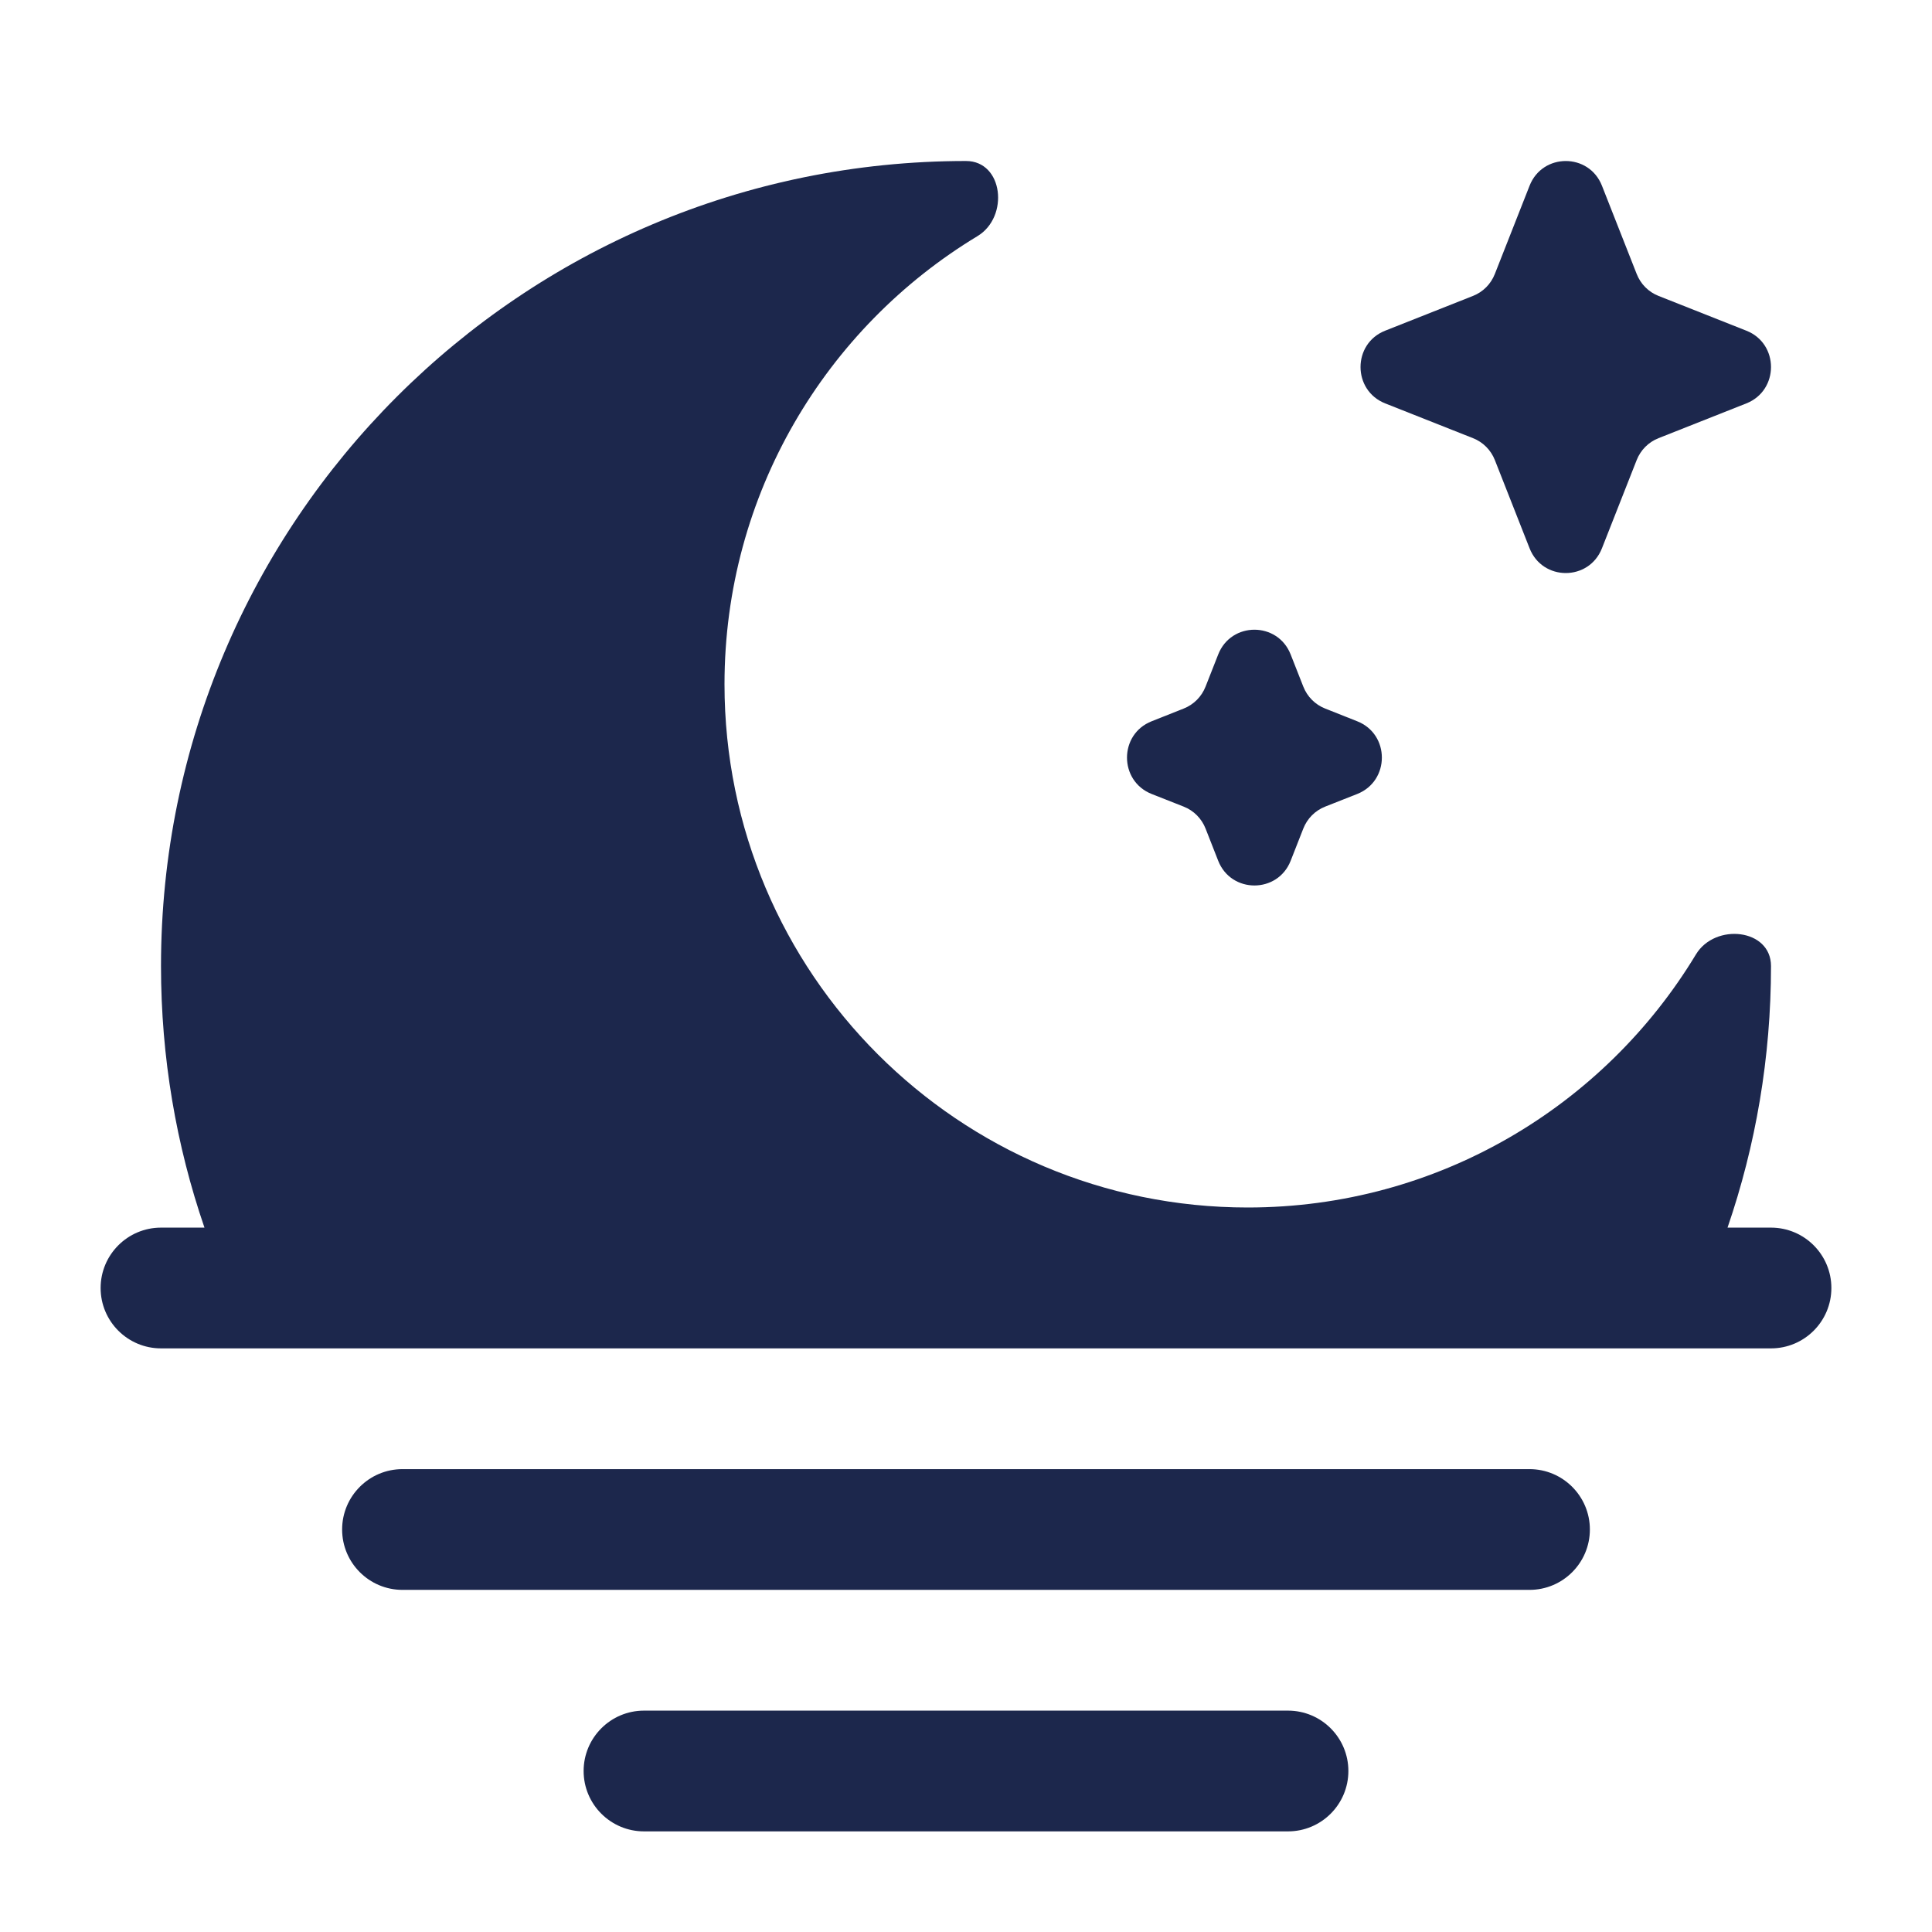
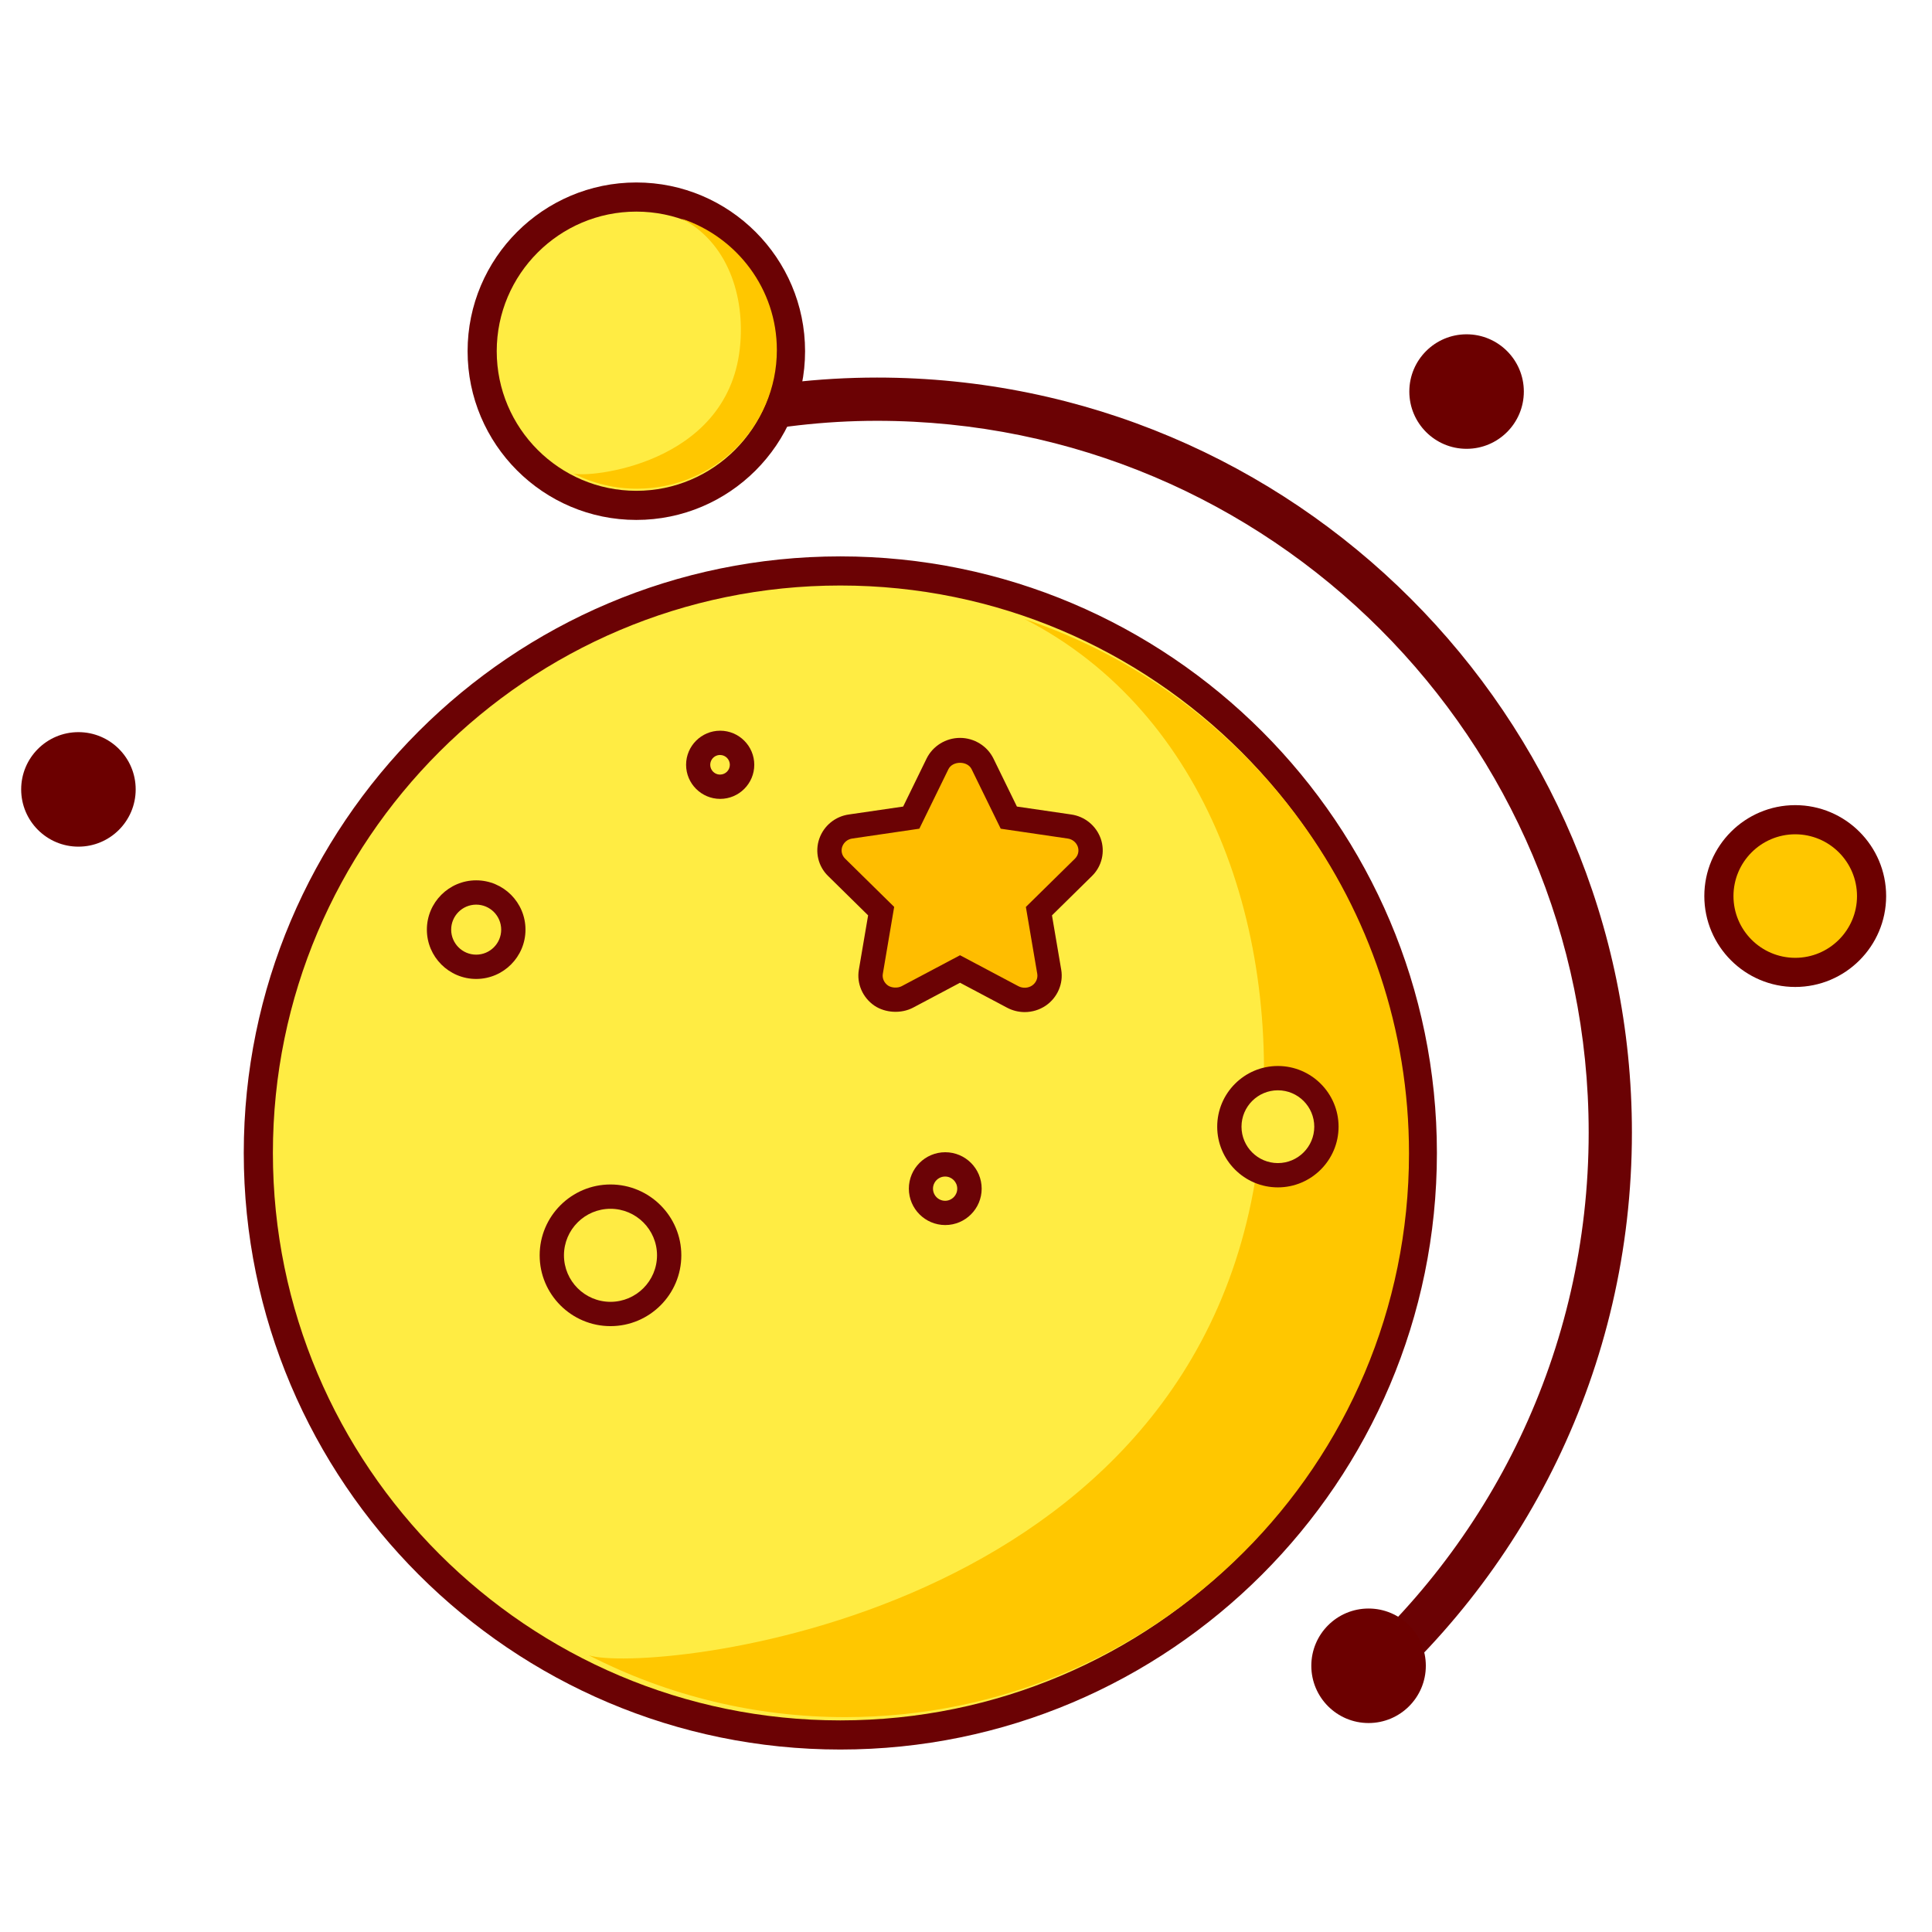
- <svg xmlns="http://www.w3.org/2000/svg" width="800px" height="800px" viewBox="0 0 24 24" fill="none">
-   <path d="M2 12C2 6.477 6.477 2 12 2C12.463 2 12.539 2.693 12.143 2.933C10.259 4.071 9 6.138 9 8.5C9 12.09 11.91 15 15.5 15C17.861 15 19.929 13.741 21.067 11.857C21.306 11.461 22 11.537 22 12C22 13.138 21.81 14.231 21.46 15.25H22C22.414 15.25 22.75 15.586 22.75 16C22.75 16.414 22.414 16.75 22 16.75H2C1.586 16.75 1.25 16.414 1.25 16C1.25 15.586 1.586 15.25 2 15.25H2.54C2.19 14.231 2 13.138 2 12Z" fill="#1C274C" />
-   <path d="M5 18.25C4.586 18.25 4.25 18.586 4.25 19C4.25 19.414 4.586 19.75 5 19.75H19C19.414 19.75 19.75 19.414 19.75 19C19.75 18.586 19.414 18.25 19 18.25H5Z" fill="#1C274C" />
-   <path d="M8 21.25C7.586 21.25 7.25 21.586 7.25 22C7.25 22.414 7.586 22.75 8 22.75H16C16.414 22.75 16.75 22.414 16.75 22C16.75 21.586 16.414 21.25 16 21.25H8Z" fill="#1C274C" />
-   <path d="M19.9 2.307C19.739 1.898 19.162 1.898 19.001 2.307L18.57 3.402C18.521 3.528 18.423 3.627 18.298 3.676L17.207 4.108C16.799 4.269 16.799 4.849 17.207 5.011L18.298 5.443C18.423 5.492 18.521 5.591 18.57 5.716L19.001 6.811C19.162 7.221 19.739 7.221 19.9 6.811L20.331 5.716C20.38 5.591 20.478 5.492 20.603 5.443L21.694 5.011C22.102 4.849 22.102 4.269 21.694 4.108L20.603 3.676C20.478 3.627 20.38 3.528 20.331 3.402L19.9 2.307Z" fill="#1C274C" />
-   <path d="M16.033 8.13C15.872 7.72 15.294 7.72 15.133 8.13L14.976 8.529C14.927 8.654 14.829 8.753 14.704 8.802L14.306 8.96C13.898 9.121 13.898 9.701 14.306 9.863L14.704 10.02C14.829 10.069 14.927 10.168 14.976 10.293L15.133 10.693C15.294 11.102 15.872 11.102 16.033 10.693L16.19 10.293C16.239 10.168 16.337 10.069 16.462 10.02L16.86 9.863C17.268 9.701 17.268 9.121 16.86 8.96L16.462 8.802C16.337 8.753 16.239 8.654 16.19 8.529L16.033 8.13Z" fill="#1C274C" />
+ <svg xmlns="http://www.w3.org/2000/svg" width="800px" height="800px" viewBox="0 0 1024 1024" class="icon" version="1.1">
+   <path d="M445.389 611.092m-308.475 0a308.475 308.475 0 1 0 616.95 0 308.475 308.475 0 1 0-616.95 0Z" fill="#FFEC43" />
+   <path d="M445.394 927.288c-174.356 0-316.196-141.839-316.196-316.196s141.839-316.196 316.196-316.196 316.196 141.839 316.196 316.196-141.839 316.196-316.196 316.196z m0-616.955c-165.832 0-300.754 134.922-300.754 300.754s134.922 300.754 300.754 300.754 300.754-134.922 300.754-300.754-134.922-300.754-300.754-300.754z" fill="#6B0204" />
+   <path d="M323.574 665.339m-31.099 0a31.099 31.099 0 1 0 62.198 0 31.099 31.099 0 1 0-62.198 0Z" fill="#FFEB43" />
+   <path d="M323.574 702.879c-20.7 0-37.54-16.84-37.54-37.54 0-20.7 16.84-37.54 37.54-37.54s37.54 16.84 37.54 37.54c0 20.7-16.84 37.54-37.54 37.54z m0-62.198a24.694 24.694 0 0 0-24.663 24.658 24.694 24.694 0 0 0 24.663 24.663 24.694 24.694 0 0 0 24.663-24.663 24.694 24.694 0 0 0-24.663-24.658z" fill="#6B0306" />
+   <path d="M252.385 492.723m-19.692 0a19.692 19.692 0 1 0 39.383 0 19.692 19.692 0 1 0-39.383 0Z" fill="#FFEB43" />
+   <path d="M252.385 518.861c-14.413 0-26.132-11.72-26.132-26.132s11.72-26.132 26.132-26.132 26.132 11.72 26.132 26.132-11.72 26.132-26.132 26.132z m0-39.388a13.276 13.276 0 0 0-13.256 13.256c0 7.306 5.949 13.256 13.256 13.256s13.256-5.949 13.256-13.256a13.276 13.276 0 0 0-13.256-13.256z" fill="#6B0306" />
+   <path d="M501.007 630.006m-12.861 0a12.861 12.861 0 1 0 25.723 0 12.861 12.861 0 1 0-25.723 0Z" fill="#FFEB43" />
+   <path d="M501.012 649.303a19.328 19.328 0 0 1-19.302-19.302 19.323 19.323 0 0 1 19.302-19.292 19.313 19.313 0 0 1 19.292 19.292c0 10.639-8.653 19.302-19.292 19.302z m0-25.713a6.426 6.426 0 1 0 0 12.851 6.426 6.426 0 0 0 0-12.851z" fill="#6B0306" />
+   <path d="M381.706 405.35m-11.633 0a11.633 11.633 0 1 0 23.265 0 11.633 11.633 0 1 0-23.265 0Z" fill="#FFEB43" />
+   <path d="M381.711 423.424c-9.958 0-18.068-8.11-18.068-18.068s8.11-18.068 18.068-18.068 18.068 8.11 18.068 18.068-8.11 18.068-18.068 18.068z m0-23.265a5.192 5.192 0 1 0 0 10.383 5.192 5.192 0 0 0 0-10.383z" fill="#6B0306" />
+   <path d="M577.316 446.592a13.066 13.066 0 0 0-10.516-8.535l-32.113-4.7-13.947-28.518c-2.171-4.444-6.845-7.306-11.909-7.306-5.053 0-9.733 2.867-11.909 7.306l-13.947 28.518-32.108 4.71a13.02 13.02 0 0 0-10.532 8.535 12.498 12.498 0 0 0 3.108 13.117l23.578 23.204-5.463 32.143c-0.824 4.818 1.326 9.769 5.478 12.611 3.978 2.688 9.554 2.995 13.855 0.732l27.945-14.822 27.96 14.838a13.558 13.558 0 0 0 13.865-0.748c4.132-2.836 6.277-7.782 5.458-12.595l-5.463-32.143 23.578-23.204a12.529 12.529 0 0 0 3.082-13.143z" fill="#FFBD00" />
+   <path d="M543.104 536.428a20.06 20.06 0 0 1-9.308-2.314l-24.96-13.24-24.924 13.215c-6.287 3.297-14.689 2.831-20.475-1.08-6.262-4.291-9.467-11.745-8.223-19.041l4.905-28.81-21.192-20.849a18.877 18.877 0 0 1-4.664-19.83 19.441 19.441 0 0 1 15.683-12.79l28.749-4.198 12.436-25.477c3.272-6.641 10.225-10.916 17.705-10.916 7.496 0 14.438 4.291 17.695 10.916l12.452 25.477 28.749 4.198a19.533 19.533 0 0 1 15.667 12.754 18.954 18.954 0 0 1-4.654 19.881L557.568 485.171l4.905 28.82c1.234 7.296-1.976 14.74-8.161 18.99a19.907 19.907 0 0 1-11.208 3.446z m-34.268-30.131l30.986 16.435c2.299 1.183 5.12 1.029 7.229-0.389 2.038-1.398 3.118-3.835 2.719-6.185l-6.036-35.461 25.979-25.554c1.746-1.72 2.324-4.137 1.521-6.441a6.636 6.636 0 0 0-5.371-4.265l-35.461-5.207-15.442-31.565c-2.186-4.475-10.035-4.49-12.273 0.01l-15.416 31.549-35.476 5.207a6.605 6.605 0 0 0-5.381 4.291c-0.794 2.278-0.215 4.664 1.546 6.4l25.969 25.554-6.011 35.461c-0.415 2.35 0.681 4.792 2.755 6.226 1.91 1.27 5.069 1.459 7.229 0.338l30.935-16.404z" fill="#6B0204" />
+   <path d="M543.027 328.095c96.594 49.5 137.477 165.228 124.611 280.504-28.073 251.587-325.77 278.728-355.62 268.718a297.385 297.385 0 0 0 136.018 32.788c165.002 0 298.762-133.76 298.762-298.762 0-131.779-85.361-243.548-203.771-283.249z" fill="#FFC700" />
+   <path d="M677.304 597.166m-25.723 0a25.723 25.723 0 1 0 51.446 0 25.723 25.723 0 1 0-51.446 0Z" fill="#FFEB43" />
+   <path d="M677.299 629.335c-17.731 0-32.154-14.438-32.154-32.169s14.423-32.169 32.154-32.169 32.169 14.438 32.169 32.169-14.438 32.169-32.169 32.169z m0-51.456a19.308 19.308 0 0 0-19.277 19.292 19.308 19.308 0 0 0 19.277 19.292 19.313 19.313 0 0 0 19.292-19.292 19.318 19.318 0 0 0-19.292-19.292z" fill="#6B0306" />
+   <path d="M383.171 232.141c26.312-5.811 53.565-9.103 81.628-9.103 208.338 0 377.231 168.893 377.231 377.231 0 115.794-52.28 219.279-134.4 288.476l10.496 21.248c89.61-73.385 146.821-184.863 146.821-309.724 0-221-179.154-400.154-400.154-400.154a401.05 401.05 0 0 0-92.124 10.778l10.501 21.248z" fill="#6B0204" />
+   <path d="M337.265 186.143m-81.715 0a81.715 81.715 0 1 0 163.43 0 81.715 81.715 0 1 0-163.43 0Z" fill="#FFEC43" />
+   <path d="M337.27 275.574c-49.321 0-89.436-40.115-89.436-89.436 0-49.311 40.115-89.426 89.436-89.426s89.436 40.115 89.436 89.426c0 49.321-40.115 89.436-89.436 89.436z m0-163.415c-40.796 0-73.994 33.188-73.994 73.984s33.198 73.994 73.994 73.994 73.994-33.198 73.994-73.994-33.198-73.984-73.994-73.984z" fill="#6B0204" />
+   <path d="M361.19 115.86c23.967 12.175 34.109 40.643 30.92 68.997-6.963 61.885-80.824 68.562-88.233 66.099a74.286 74.286 0 0 0 33.746 8.064c40.94 0 74.127-32.901 74.127-73.487 0-32.415-21.181-59.909-50.56-69.673z" fill="#FFC700" />
+   <path d="M951.506 474.931m-40.458 0a40.458 40.458 0 1 0 80.916 0 40.458 40.458 0 1 0-80.916 0Z" fill="#FFC700" />
+   <path d="M951.506 523.11c-26.573 0-48.179-21.606-48.179-48.179s21.606-48.189 48.179-48.189 48.189 21.617 48.189 48.189-21.617 48.179-48.189 48.179z m0-80.922a32.778 32.778 0 0 0-32.732 32.748 32.773 32.773 0 0 0 32.732 32.732c18.058 0 32.748-14.689 32.748-32.732a32.778 32.778 0 0 0-32.748-32.748z" fill="#6C0000" />
+   <path d="M41.569 418.396m-30.346 0a30.346 30.346 0 1 0 60.692 0 30.346 30.346 0 1 0-60.692 0Z" fill="#6C0000" />
+   <path d="M725.371 882.898m-30.346 0a30.346 30.346 0 1 0 60.692 0 30.346 30.346 0 1 0-60.692 0Z" fill="#6C0000" />
+   <path d="M777.318 207.534m-30.346 0a30.346 30.346 0 1 0 60.692 0 30.346 30.346 0 1 0-60.692 0Z" fill="#6C0000" />
</svg>
